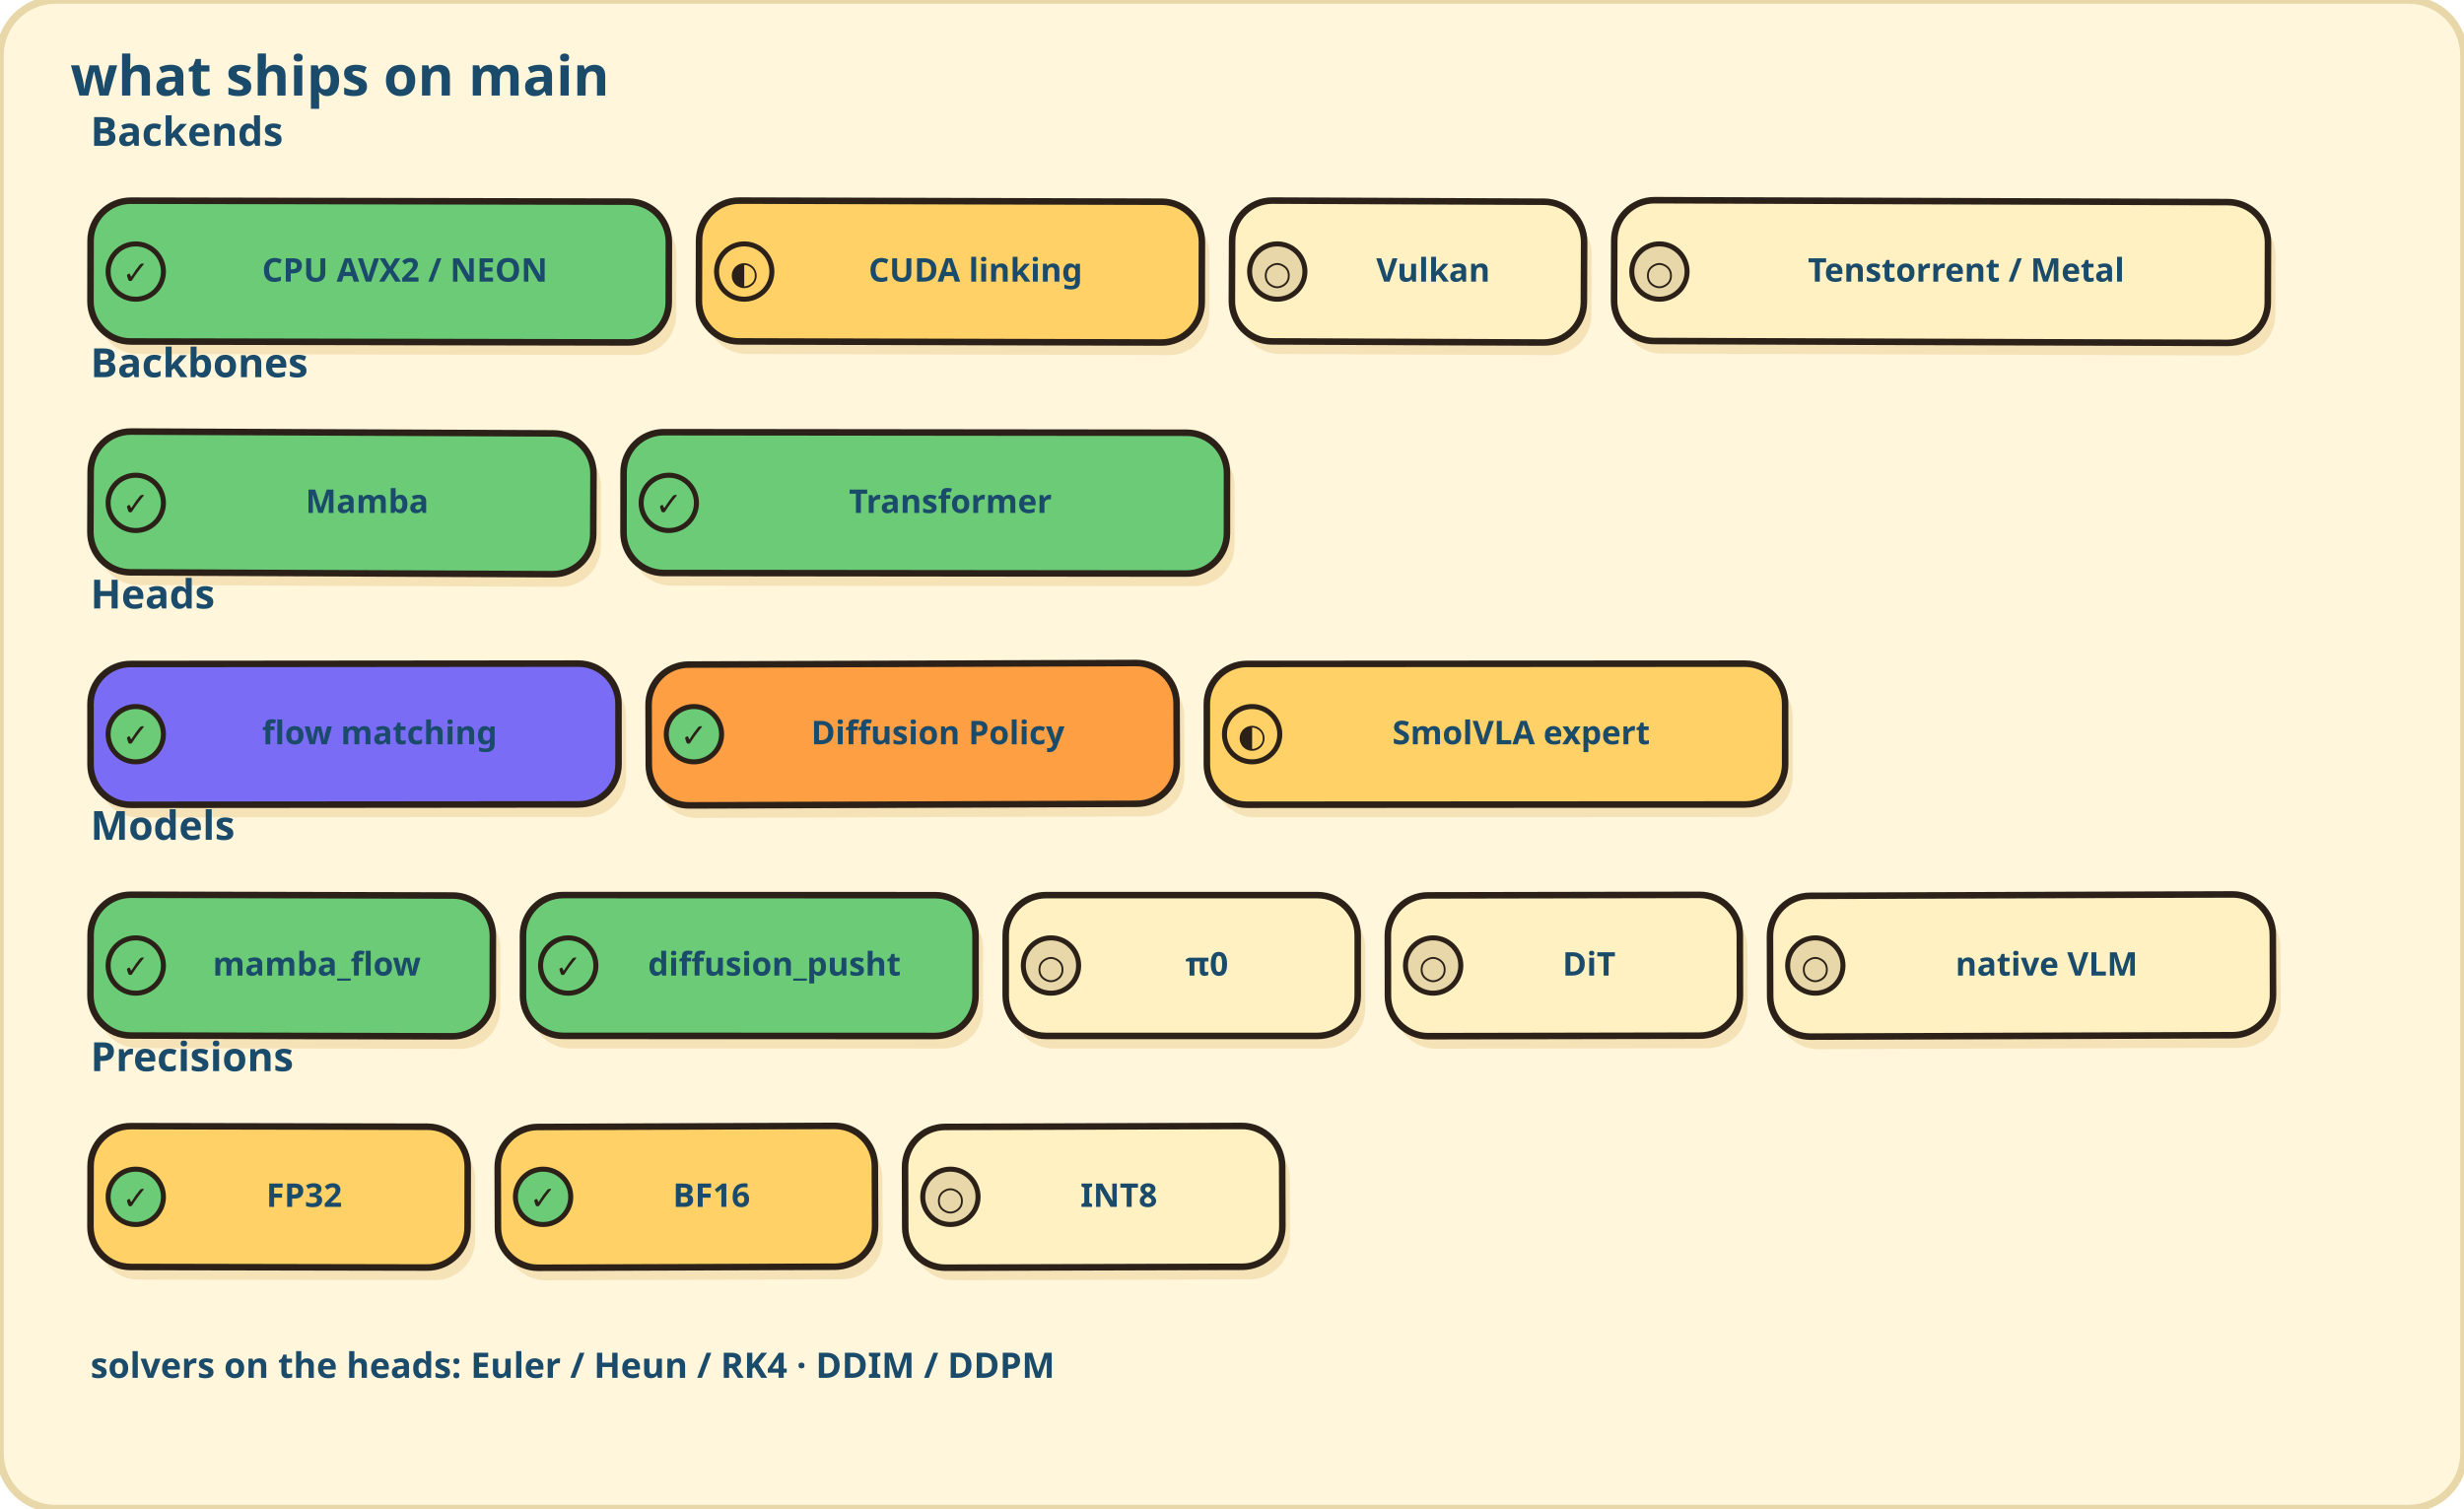
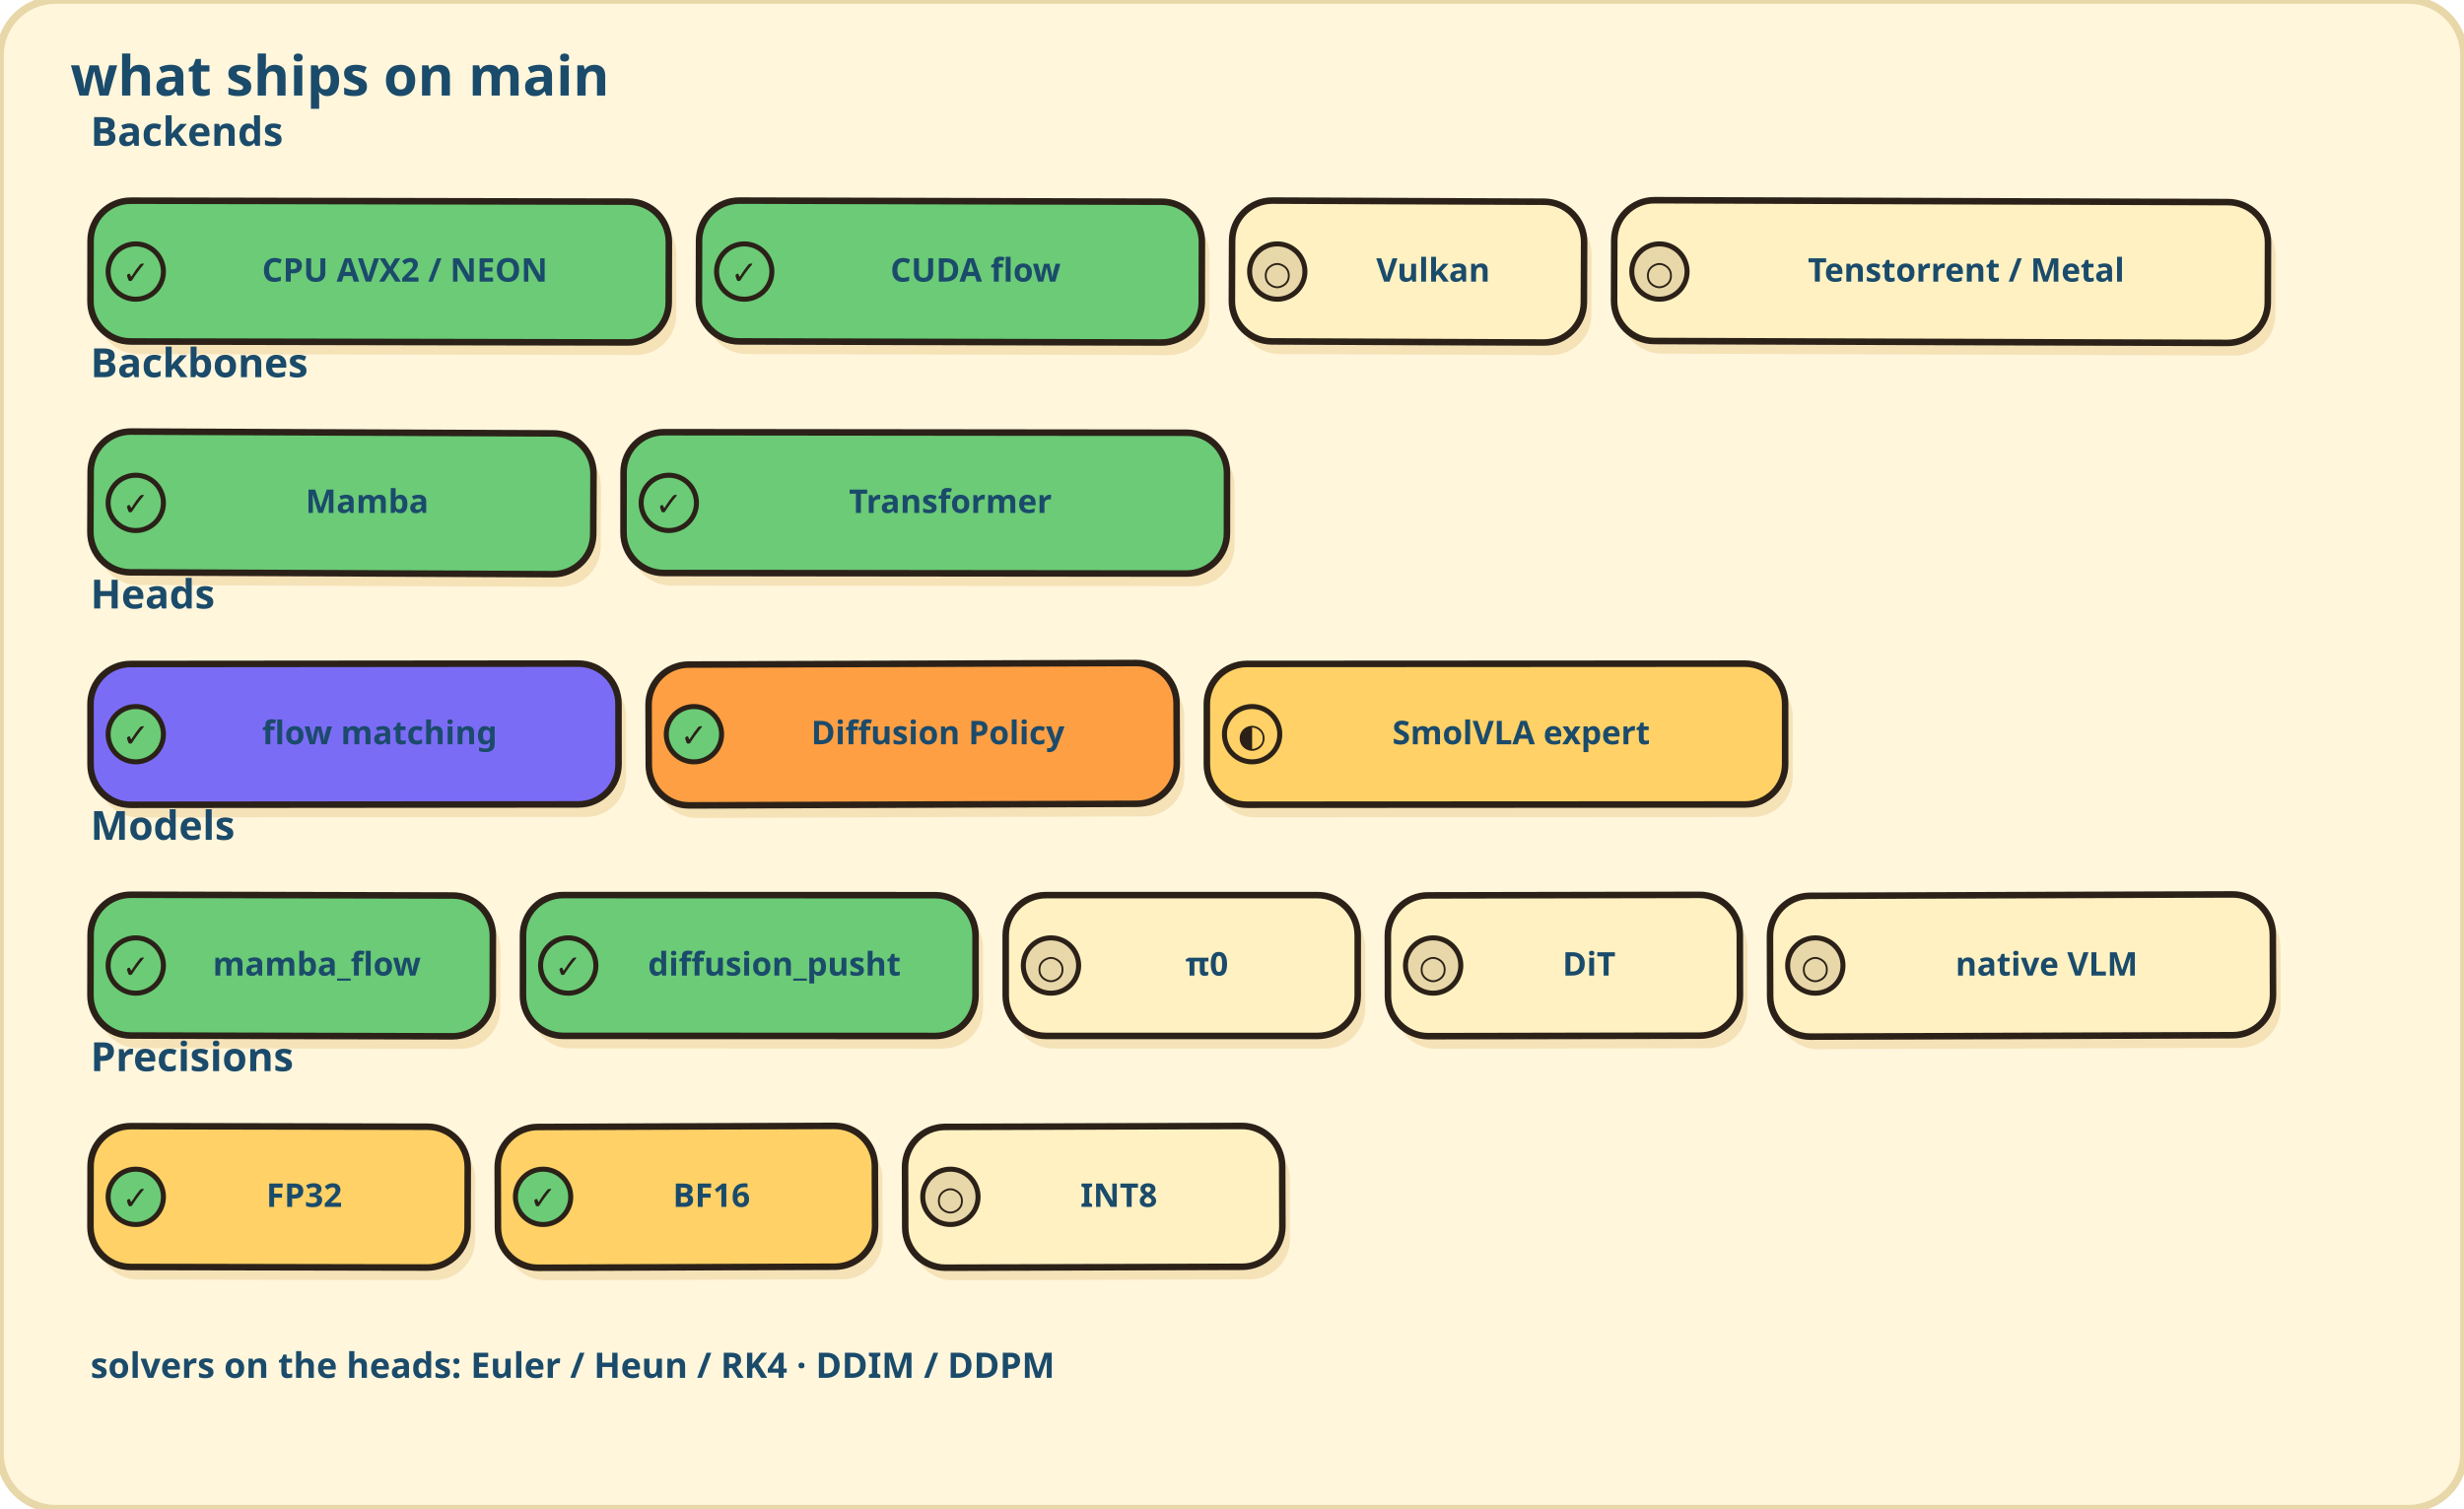
<svg xmlns="http://www.w3.org/2000/svg" viewBox="0 0 980 600" width="980" height="600" role="img">
  <defs>
    <marker id="status-arr" markerWidth="10" markerHeight="10" refX="8" refY="3.2" orient="auto">
      <path d="M0,0 L10,3.2 L0,6.4 Z" fill="#2B2118" />
    </marker>
  </defs>
  <rect width="100%" height="100%" rx="22" fill="#FFF6DC" stroke="#E8D7A8" stroke-width="3" />
  <text x="28" y="38" font-size="22" font-family="Trebuchet MS, Segoe UI, sans-serif" font-weight="800" fill="#1B4B6B">what ships on main</text>
  <text x="36" y="58" text-anchor="start" font-size="16" font-family="Trebuchet MS, Segoe UI, sans-serif" font-weight="800" fill="#1B4B6B">Backends</text>
  <g transform="rotate(0.11 151 108)">
    <rect x="39" y="85" width="230" height="56" rx="16" fill="#E8C98A" opacity="0.45" />
    <rect x="36" y="80" width="230" height="56" rx="16" fill="#6BCB77" stroke="#2B2118" stroke-width="2.6" />
  </g>
  <circle cx="54" cy="108" r="11" fill="#6BCB77" stroke="#2B2118" stroke-width="2" />
  <text x="54" y="113" text-anchor="middle" font-size="13" font-family="Trebuchet MS, Segoe UI, sans-serif" font-weight="800" fill="#2B2118">✓</text>
  <text x="161" y="112" text-anchor="middle" font-size="13" font-family="Trebuchet MS, Segoe UI, sans-serif" font-weight="800" fill="#1B4B6B">CPU  AVX2 / NEON</text>
  <g transform="rotate(0.15 378 108)">
    <rect x="281" y="85" width="200" height="56" rx="16" fill="#E8C98A" opacity="0.45" />
-     <rect x="278" y="80" width="200" height="56" rx="16" fill="#FFD166" stroke="#2B2118" stroke-width="2.6" />
+     <rect x="278" y="80" width="200" height="56" rx="16" fill="#6BCB77" stroke="#2B2118" stroke-width="2.6" />
  </g>
-   <circle cx="296" cy="108" r="11" fill="#FFD166" stroke="#2B2118" stroke-width="2" />
-   <text x="296" y="113" text-anchor="middle" font-size="13" font-family="Trebuchet MS, Segoe UI, sans-serif" font-weight="800" fill="#2B2118">◐</text>
-   <text x="388" y="112" text-anchor="middle" font-size="13" font-family="Trebuchet MS, Segoe UI, sans-serif" font-weight="800" fill="#1B4B6B">CUDA linking</text>
+   <circle cx="296" cy="108" r="11" fill="#6BCB77" stroke="#2B2118" stroke-width="2" />
+   <text x="296" y="113" text-anchor="middle" font-size="13" font-family="Trebuchet MS, Segoe UI, sans-serif" font-weight="800" fill="#2B2118">✓</text>
+   <text x="388" y="112" text-anchor="middle" font-size="13" font-family="Trebuchet MS, Segoe UI, sans-serif" font-weight="800" fill="#1B4B6B">CUDA flow</text>
  <g transform="rotate(0.24 560 108)">
    <rect x="493" y="85" width="140" height="56" rx="16" fill="#E8C98A" opacity="0.45" />
    <rect x="490" y="80" width="140" height="56" rx="16" fill="#FFF1C2" stroke="#2B2118" stroke-width="2.6" />
  </g>
  <circle cx="508" cy="108" r="11" fill="#E8D7A8" stroke="#2B2118" stroke-width="2" />
  <text x="508" y="113" text-anchor="middle" font-size="13" font-family="Trebuchet MS, Segoe UI, sans-serif" font-weight="800" fill="#2B2118">○</text>
  <text x="570" y="112" text-anchor="middle" font-size="13" font-family="Trebuchet MS, Segoe UI, sans-serif" font-weight="800" fill="#1B4B6B">Vulkan</text>
  <g transform="rotate(0.19 772 108)">
    <rect x="645" y="85" width="260" height="56" rx="16" fill="#E8C98A" opacity="0.45" />
    <rect x="642" y="80" width="260" height="56" rx="16" fill="#FFF1C2" stroke="#2B2118" stroke-width="2.6" />
  </g>
  <circle cx="660" cy="108" r="11" fill="#E8D7A8" stroke="#2B2118" stroke-width="2" />
  <text x="660" y="113" text-anchor="middle" font-size="13" font-family="Trebuchet MS, Segoe UI, sans-serif" font-weight="800" fill="#2B2118">○</text>
  <text x="782" y="112" text-anchor="middle" font-size="13" font-family="Trebuchet MS, Segoe UI, sans-serif" font-weight="800" fill="#1B4B6B">Tenstorrent / Metal</text>
  <text x="36" y="150" text-anchor="start" font-size="16" font-family="Trebuchet MS, Segoe UI, sans-serif" font-weight="800" fill="#1B4B6B">Backbones</text>
  <g transform="rotate(0.25 136 200)">
    <rect x="39" y="177" width="200" height="56" rx="16" fill="#E8C98A" opacity="0.45" />
    <rect x="36" y="172" width="200" height="56" rx="16" fill="#6BCB77" stroke="#2B2118" stroke-width="2.6" />
  </g>
  <circle cx="54" cy="200" r="11" fill="#6BCB77" stroke="#2B2118" stroke-width="2" />
  <text x="54" y="205" text-anchor="middle" font-size="13" font-family="Trebuchet MS, Segoe UI, sans-serif" font-weight="800" fill="#2B2118">✓</text>
  <text x="146" y="204" text-anchor="middle" font-size="13" font-family="Trebuchet MS, Segoe UI, sans-serif" font-weight="800" fill="#1B4B6B">Mamba</text>
  <g transform="rotate(0.06 368 200)">
    <rect x="251" y="177" width="240" height="56" rx="16" fill="#E8C98A" opacity="0.45" />
    <rect x="248" y="172" width="240" height="56" rx="16" fill="#6BCB77" stroke="#2B2118" stroke-width="2.6" />
  </g>
  <circle cx="266" cy="200" r="11" fill="#6BCB77" stroke="#2B2118" stroke-width="2" />
  <text x="266" y="205" text-anchor="middle" font-size="13" font-family="Trebuchet MS, Segoe UI, sans-serif" font-weight="800" fill="#2B2118">✓</text>
  <text x="378" y="204" text-anchor="middle" font-size="13" font-family="Trebuchet MS, Segoe UI, sans-serif" font-weight="800" fill="#1B4B6B">Transformer</text>
  <text x="36" y="242" text-anchor="start" font-size="16" font-family="Trebuchet MS, Segoe UI, sans-serif" font-weight="800" fill="#1B4B6B">Heads</text>
  <g transform="rotate(-0.05 141 292)">
    <rect x="39" y="269" width="210" height="56" rx="16" fill="#E8C98A" opacity="0.45" />
    <rect x="36" y="264" width="210" height="56" rx="16" fill="#7B6CF6" stroke="#2B2118" stroke-width="2.6" />
  </g>
  <circle cx="54" cy="292" r="11" fill="#6BCB77" stroke="#2B2118" stroke-width="2" />
  <text x="54" y="297" text-anchor="middle" font-size="13" font-family="Trebuchet MS, Segoe UI, sans-serif" font-weight="800" fill="#2B2118">✓</text>
  <text x="151" y="296" text-anchor="middle" font-size="13" font-family="Trebuchet MS, Segoe UI, sans-serif" font-weight="800" fill="#1B4B6B">flow matching</text>
  <g transform="rotate(-0.20 363 292)">
    <rect x="261" y="269" width="210" height="56" rx="16" fill="#E8C98A" opacity="0.45" />
    <rect x="258" y="264" width="210" height="56" rx="16" fill="#FF9F43" stroke="#2B2118" stroke-width="2.6" />
  </g>
  <circle cx="276" cy="292" r="11" fill="#6BCB77" stroke="#2B2118" stroke-width="2" />
  <text x="276" y="297" text-anchor="middle" font-size="13" font-family="Trebuchet MS, Segoe UI, sans-serif" font-weight="800" fill="#2B2118">✓</text>
  <text x="373" y="296" text-anchor="middle" font-size="13" font-family="Trebuchet MS, Segoe UI, sans-serif" font-weight="800" fill="#1B4B6B">Diffusion Policy</text>
  <g transform="rotate(-0.03 595 292)">
    <rect x="483" y="269" width="230" height="56" rx="16" fill="#E8C98A" opacity="0.45" />
    <rect x="480" y="264" width="230" height="56" rx="16" fill="#FFD166" stroke="#2B2118" stroke-width="2.6" />
  </g>
  <circle cx="498" cy="292" r="11" fill="#FFD166" stroke="#2B2118" stroke-width="2" />
  <text x="498" y="297" text-anchor="middle" font-size="13" font-family="Trebuchet MS, Segoe UI, sans-serif" font-weight="800" fill="#2B2118">◐</text>
  <text x="605" y="296" text-anchor="middle" font-size="13" font-family="Trebuchet MS, Segoe UI, sans-serif" font-weight="800" fill="#1B4B6B">SmolVLA expert</text>
  <text x="36" y="334" text-anchor="start" font-size="16" font-family="Trebuchet MS, Segoe UI, sans-serif" font-weight="800" fill="#1B4B6B">Models</text>
  <g transform="rotate(0.14 116 384)">
    <rect x="39" y="361" width="160" height="56" rx="16" fill="#E8C98A" opacity="0.45" />
    <rect x="36" y="356" width="160" height="56" rx="16" fill="#6BCB77" stroke="#2B2118" stroke-width="2.6" />
  </g>
  <circle cx="54" cy="384" r="11" fill="#6BCB77" stroke="#2B2118" stroke-width="2" />
  <text x="54" y="389" text-anchor="middle" font-size="13" font-family="Trebuchet MS, Segoe UI, sans-serif" font-weight="800" fill="#2B2118">✓</text>
  <text x="126" y="388" text-anchor="middle" font-size="13" font-family="Trebuchet MS, Segoe UI, sans-serif" font-weight="800" fill="#1B4B6B">mamba_flow</text>
  <g transform="rotate(0.02 298 384)">
    <rect x="211" y="361" width="180" height="56" rx="16" fill="#E8C98A" opacity="0.45" />
    <rect x="208" y="356" width="180" height="56" rx="16" fill="#6BCB77" stroke="#2B2118" stroke-width="2.6" />
  </g>
  <circle cx="226" cy="384" r="11" fill="#6BCB77" stroke="#2B2118" stroke-width="2" />
  <text x="226" y="389" text-anchor="middle" font-size="13" font-family="Trebuchet MS, Segoe UI, sans-serif" font-weight="800" fill="#2B2118">✓</text>
  <text x="308" y="388" text-anchor="middle" font-size="13" font-family="Trebuchet MS, Segoe UI, sans-serif" font-weight="800" fill="#1B4B6B">diffusion_pusht</text>
  <g transform="rotate(-0.00 470 384)">
    <rect x="403" y="361" width="140" height="56" rx="16" fill="#E8C98A" opacity="0.45" />
    <rect x="400" y="356" width="140" height="56" rx="16" fill="#FFF1C2" stroke="#2B2118" stroke-width="2.6" />
  </g>
  <circle cx="418" cy="384" r="11" fill="#E8D7A8" stroke="#2B2118" stroke-width="2" />
  <text x="418" y="389" text-anchor="middle" font-size="13" font-family="Trebuchet MS, Segoe UI, sans-serif" font-weight="800" fill="#2B2118">○</text>
  <text x="480" y="388" text-anchor="middle" font-size="13" font-family="Trebuchet MS, Segoe UI, sans-serif" font-weight="800" fill="#1B4B6B">π0</text>
  <g transform="rotate(-0.11 622 384)">
    <rect x="555" y="361" width="140" height="56" rx="16" fill="#E8C98A" opacity="0.45" />
    <rect x="552" y="356" width="140" height="56" rx="16" fill="#FFF1C2" stroke="#2B2118" stroke-width="2.6" />
  </g>
  <circle cx="570" cy="384" r="11" fill="#E8D7A8" stroke="#2B2118" stroke-width="2" />
  <text x="570" y="389" text-anchor="middle" font-size="13" font-family="Trebuchet MS, Segoe UI, sans-serif" font-weight="800" fill="#2B2118">○</text>
  <text x="632" y="388" text-anchor="middle" font-size="13" font-family="Trebuchet MS, Segoe UI, sans-serif" font-weight="800" fill="#1B4B6B">DiT</text>
  <g transform="rotate(-0.19 804 384)">
    <rect x="707" y="361" width="200" height="56" rx="16" fill="#E8C98A" opacity="0.45" />
    <rect x="704" y="356" width="200" height="56" rx="16" fill="#FFF1C2" stroke="#2B2118" stroke-width="2.6" />
  </g>
  <circle cx="722" cy="384" r="11" fill="#E8D7A8" stroke="#2B2118" stroke-width="2" />
  <text x="722" y="389" text-anchor="middle" font-size="13" font-family="Trebuchet MS, Segoe UI, sans-serif" font-weight="800" fill="#2B2118">○</text>
  <text x="814" y="388" text-anchor="middle" font-size="13" font-family="Trebuchet MS, Segoe UI, sans-serif" font-weight="800" fill="#1B4B6B">native VLM</text>
  <text x="36" y="426" text-anchor="start" font-size="16" font-family="Trebuchet MS, Segoe UI, sans-serif" font-weight="800" fill="#1B4B6B">Precisions</text>
  <g transform="rotate(0.11 111 476)">
    <rect x="39" y="453" width="150" height="56" rx="16" fill="#E8C98A" opacity="0.45" />
    <rect x="36" y="448" width="150" height="56" rx="16" fill="#FFD166" stroke="#2B2118" stroke-width="2.6" />
  </g>
  <circle cx="54" cy="476" r="11" fill="#6BCB77" stroke="#2B2118" stroke-width="2" />
  <text x="54" y="481" text-anchor="middle" font-size="13" font-family="Trebuchet MS, Segoe UI, sans-serif" font-weight="800" fill="#2B2118">✓</text>
  <text x="121" y="480" text-anchor="middle" font-size="13" font-family="Trebuchet MS, Segoe UI, sans-serif" font-weight="800" fill="#1B4B6B">FP32</text>
  <g transform="rotate(-0.21 273 476)">
    <rect x="201" y="453" width="150" height="56" rx="16" fill="#E8C98A" opacity="0.45" />
    <rect x="198" y="448" width="150" height="56" rx="16" fill="#FFD166" stroke="#2B2118" stroke-width="2.6" />
  </g>
  <circle cx="216" cy="476" r="11" fill="#6BCB77" stroke="#2B2118" stroke-width="2" />
  <text x="216" y="481" text-anchor="middle" font-size="13" font-family="Trebuchet MS, Segoe UI, sans-serif" font-weight="800" fill="#2B2118">✓</text>
  <text x="283" y="480" text-anchor="middle" font-size="13" font-family="Trebuchet MS, Segoe UI, sans-serif" font-weight="800" fill="#1B4B6B">BF16</text>
  <g transform="rotate(-0.18 435 476)">
    <rect x="363" y="453" width="150" height="56" rx="16" fill="#E8C98A" opacity="0.45" />
    <rect x="360" y="448" width="150" height="56" rx="16" fill="#FFF1C2" stroke="#2B2118" stroke-width="2.6" />
  </g>
  <circle cx="378" cy="476" r="11" fill="#E8D7A8" stroke="#2B2118" stroke-width="2" />
  <text x="378" y="481" text-anchor="middle" font-size="13" font-family="Trebuchet MS, Segoe UI, sans-serif" font-weight="800" fill="#2B2118">○</text>
  <text x="445" y="480" text-anchor="middle" font-size="13" font-family="Trebuchet MS, Segoe UI, sans-serif" font-weight="800" fill="#1B4B6B">INT8</text>
  <text x="36" y="548" text-anchor="start" font-size="14" font-family="Trebuchet MS, Segoe UI, sans-serif" font-weight="800" fill="#1B4B6B">solvers on the heads:  Euler / Heun / RK4   ·   DDIM / DDPM</text>
</svg>
